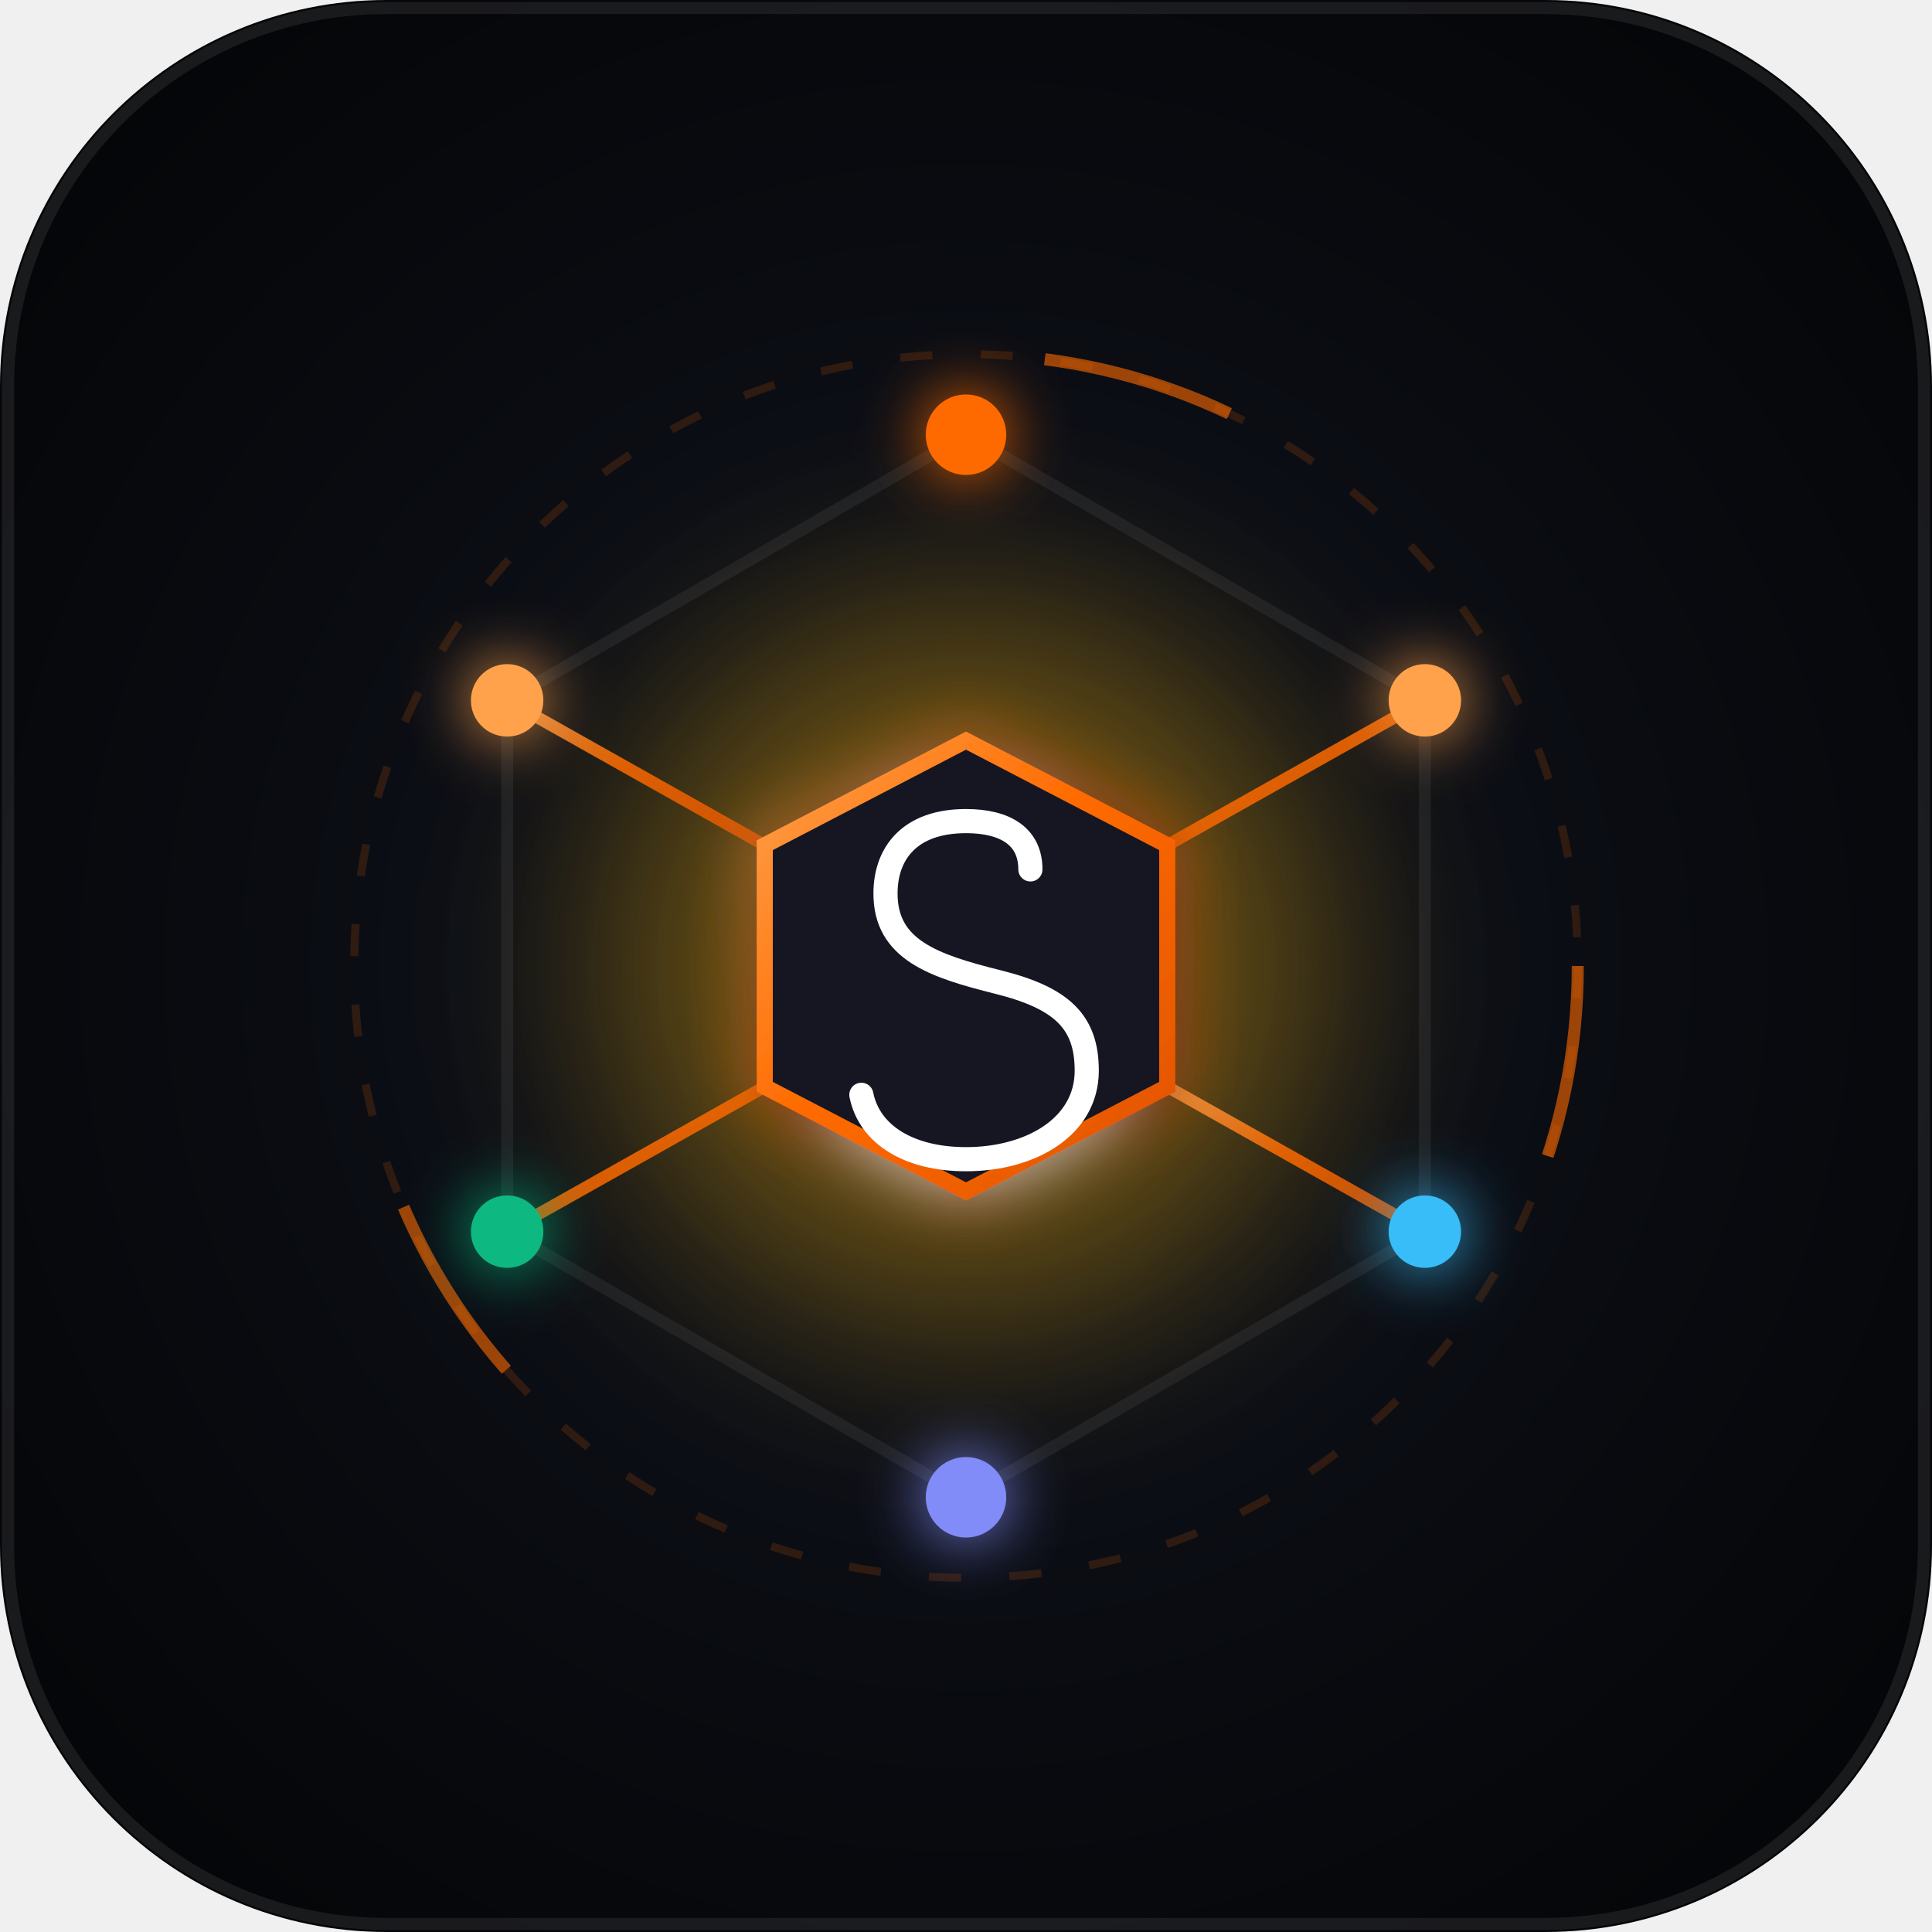
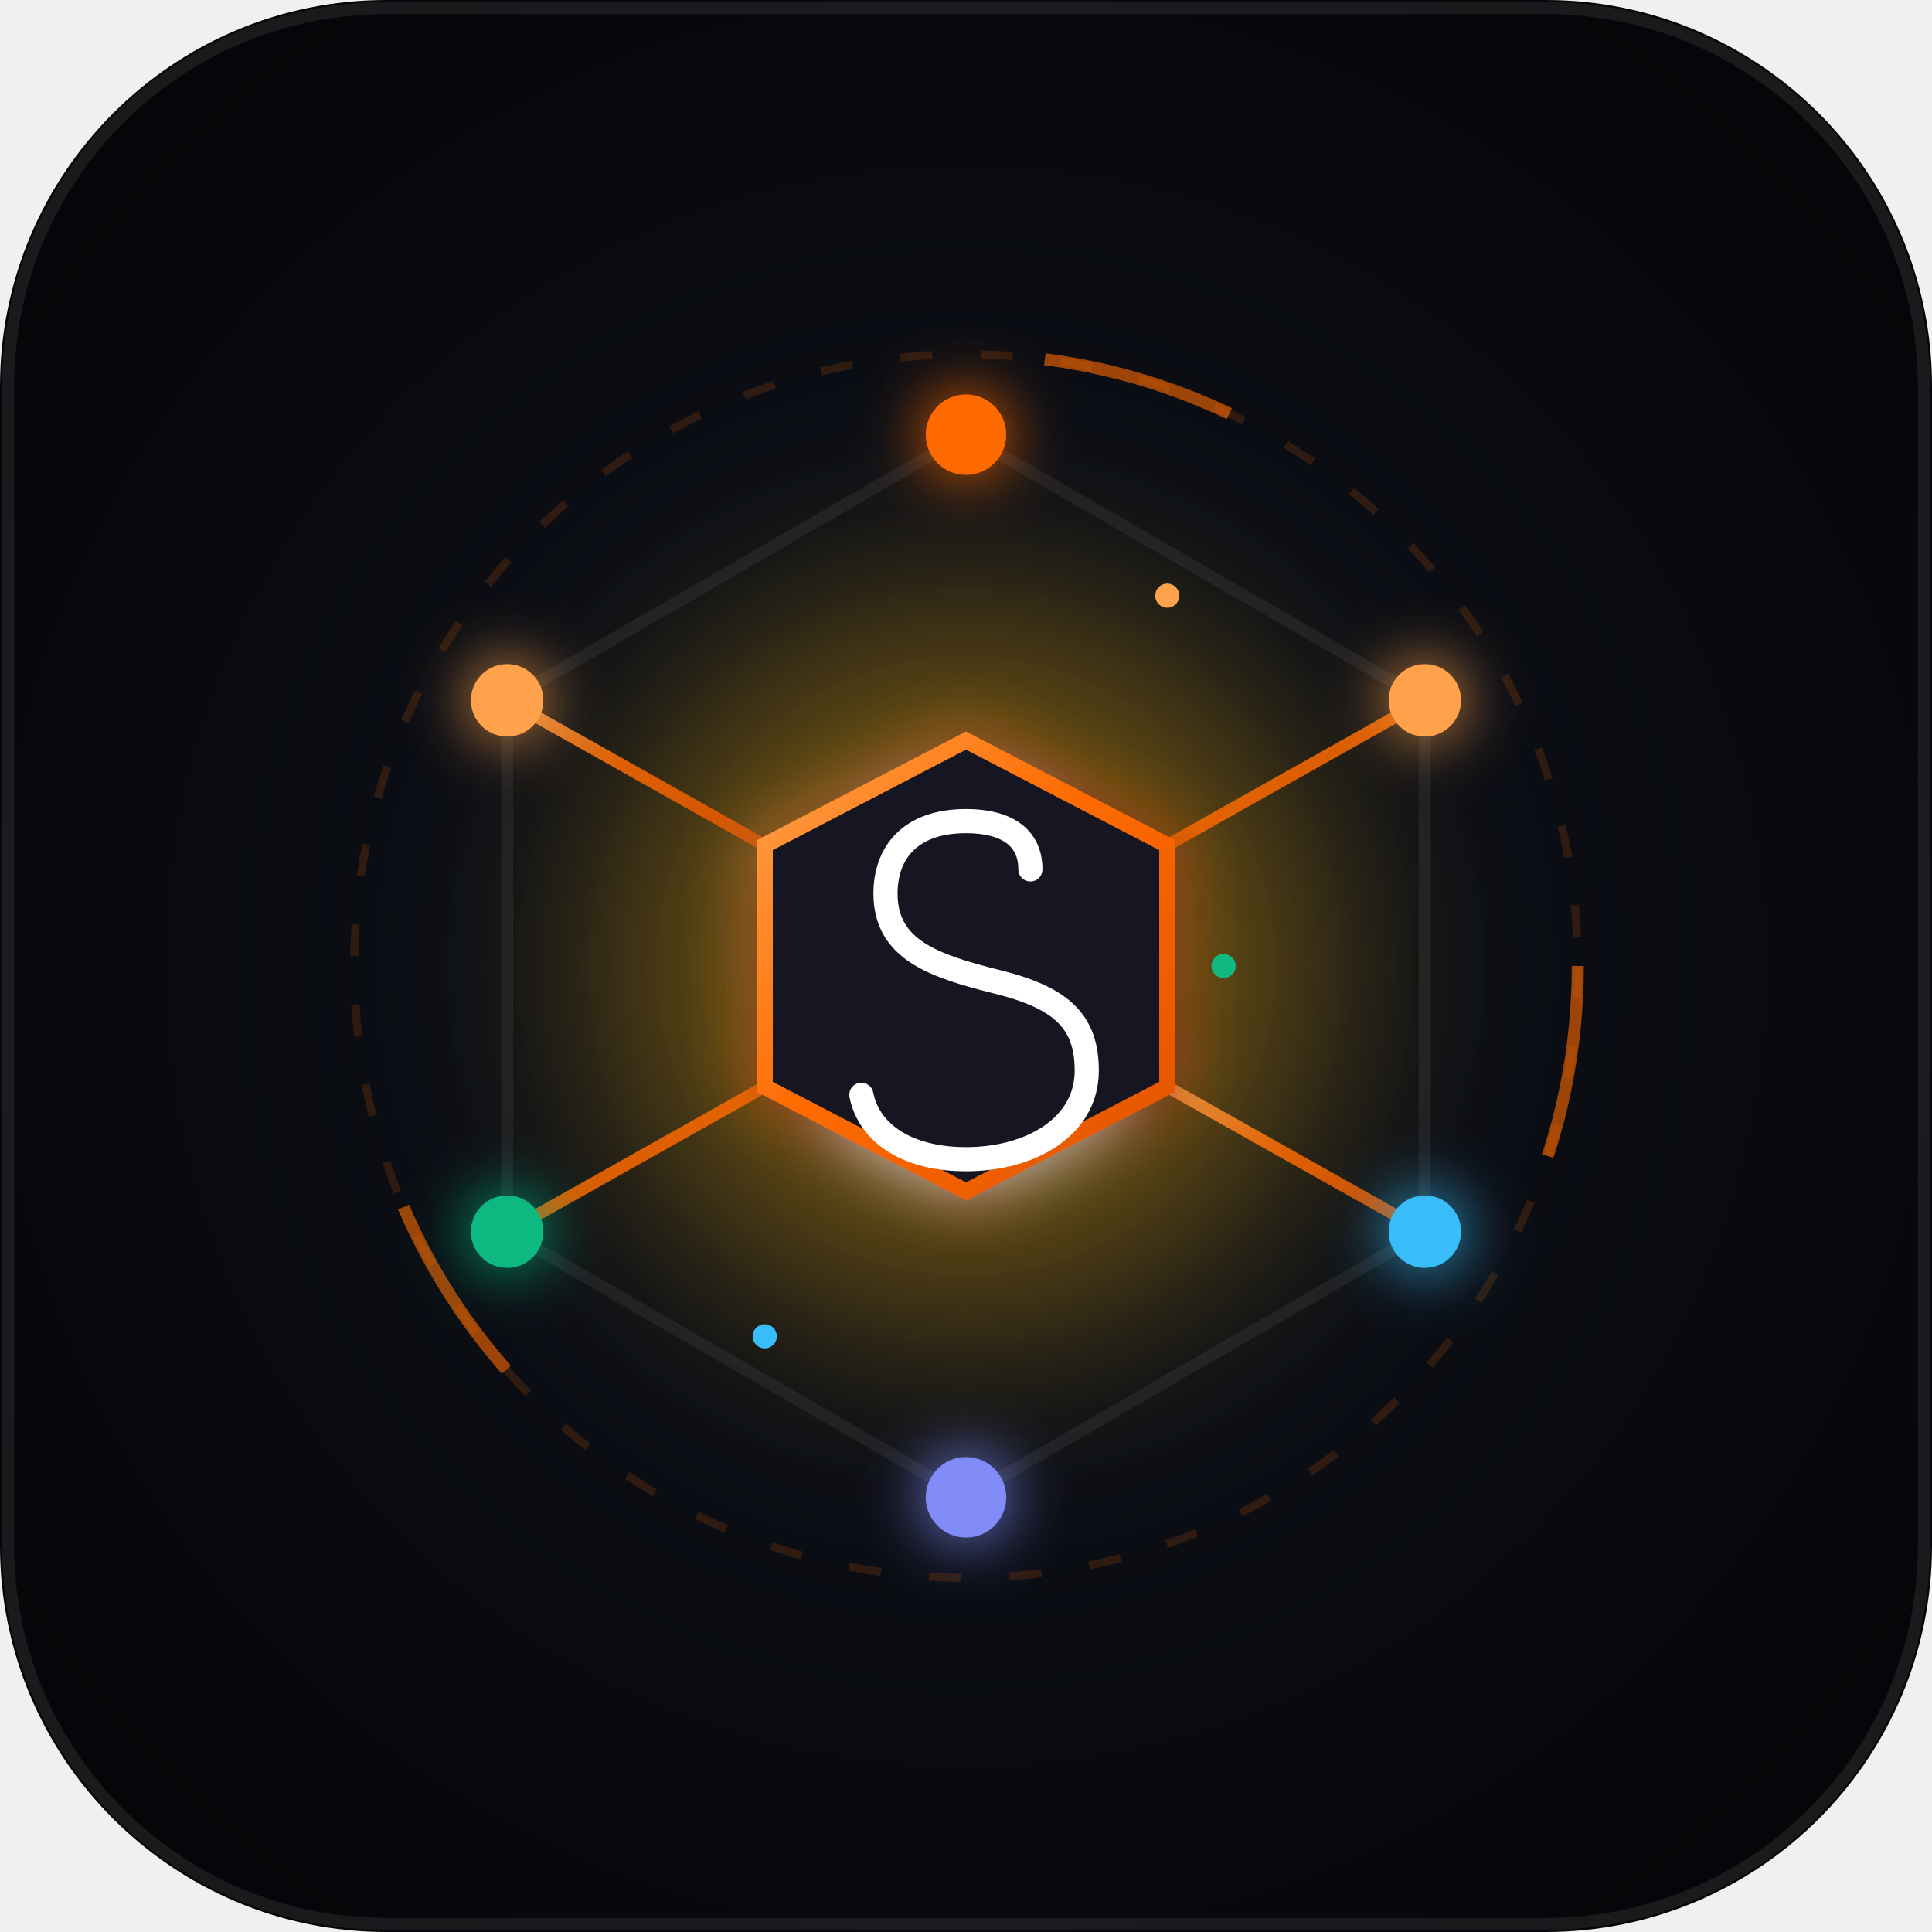
<svg xmlns="http://www.w3.org/2000/svg" viewBox="0 0 240 240" width="100%" height="100%" aria-label="Swarm AI Logo">
  <defs>
    <radialGradient id="logoBg" cx="50%" cy="50%" r="65%">
      <stop offset="0%" stop-color="#121622" />
      <stop offset="60%" stop-color="#090b10" />
      <stop offset="100%" stop-color="#040507" />
    </radialGradient>
    <linearGradient id="swarmGrad" x1="0%" y1="0%" x2="100%" y2="100%">
      <stop offset="0%" stop-color="#FFA24C" />
      <stop offset="45%" stop-color="#FF6B00" />
      <stop offset="100%" stop-color="#E05300" />
+     </linearGradient>
+     <linearGradient id="accentGrad" x1="0%" y1="0%" x2="100%" y2="100%">
+       <stop offset="0%" stop-color="#38BDF8" />
+       <stop offset="100%" stop-color="#818CF8" />
    </linearGradient>
    <filter id="coreGlow" x="-20%" y="-20%" width="140%" height="140%">
      <feGaussianBlur stdDeviation="4" result="blur" />
      <feMerge>
        <feMergeNode in="blur" />
        <feMergeNode in="SourceGraphic" />
      </feMerge>
    </filter>
    <filter id="ambientGlow" x="-30%" y="-30%" width="160%" height="160%">
      <feGaussianBlur stdDeviation="12" result="blur" />
      <feColorMatrix type="matrix" values="1 0 0 0 1   0 0.42 0 0 0.42   0 0 0 0 0  0 0 0 0.35 0" />
    </filter>
  </defs>
  <rect width="240" height="240" rx="48" fill="url(#logoBg)" />
  <rect width="238" height="238" x="1" y="1" rx="47" fill="none" stroke="rgba(255,255,255,0.08)" stroke-width="1.5" />
  <circle cx="120" cy="120" r="45" fill="#FF6B00" filter="url(#ambientGlow)" />
  <g>
    <circle cx="120" cy="120" r="76" fill="none" stroke="rgba(255,107,0,0.15)" stroke-width="1" stroke-dasharray="4 6" />
    <circle cx="120" cy="120" r="76" fill="none" stroke="#FF6B00" stroke-width="1.5" stroke-dasharray="24 160" opacity="0.6">
      <animateTransform attributeName="transform" type="rotate" from="0 120 120" to="360 120 120" dur="20s" repeatCount="indefinite" />
    </circle>
  </g>
  <g fill="none" stroke="rgba(255,255,255,0.06)" stroke-width="1.5">
    <polygon points="120,54 177,87 177,153 120,186 63,153 63,87" />
  </g>
  <g stroke="url(#swarmGrad)" stroke-width="1.5" stroke-linecap="round" opacity="0.85">
    <line x1="120" y1="54" x2="120" y2="92" />
    <line x1="177" y1="87" x2="145" y2="105" />
    <line x1="177" y1="153" x2="145" y2="135" />
    <line x1="120" y1="186" x2="120" y2="148" />
    <line x1="63" y1="153" x2="95" y2="135" />
    <line x1="63" y1="87" x2="95" y2="105" />
  </g>
  <g filter="url(#coreGlow)">
    <circle cx="120" cy="54" r="5" fill="#FF6B00" />
    <circle cx="177" cy="87" r="4.5" fill="#FFA24C" />
    <circle cx="177" cy="153" r="4.5" fill="#38BDF8" />
    <circle cx="120" cy="186" r="5" fill="#818CF8" />
    <circle cx="63" cy="153" r="4.5" fill="#10B981" />
    <circle cx="63" cy="87" r="4.5" fill="#FFA24C" />
  </g>
  <g filter="url(#coreGlow)">
    <polygon points="120,92 145,105 145,135 120,148 95,135 95,105" fill="#121622" stroke="url(#swarmGrad)" stroke-width="2" />
    <path d="M 128 108 C 128 104 125 102 120 102 C 113 102 110 106 110 111 C 110 118 116 120 124 122 C 132 124 135 127 135 133 C 135 140 128 144 120 144 C 113 144 108 141 107 136" fill="none" stroke="#FFFFFF" stroke-width="3" stroke-linecap="round" />
  </g>
+   <circle cx="145" cy="74" r="1.5" fill="#FFA24C">
+     <animate attributeName="opacity" values="0.2;1;0.2" dur="2.4s" repeatCount="indefinite" />
+   </circle>
+   <circle cx="95" cy="166" r="1.5" fill="#38BDF8">
+     <animate attributeName="opacity" values="0.2;1;0.2" dur="3s" repeatCount="indefinite" begin="0.8s" />
+   </circle>
+   <circle cx="152" cy="120" r="1.5" fill="#10B981">
+     <animate attributeName="opacity" values="0.2;1;0.2" dur="2.8s" repeatCount="indefinite" begin="1.4s" />
+   </circle>
</svg>
